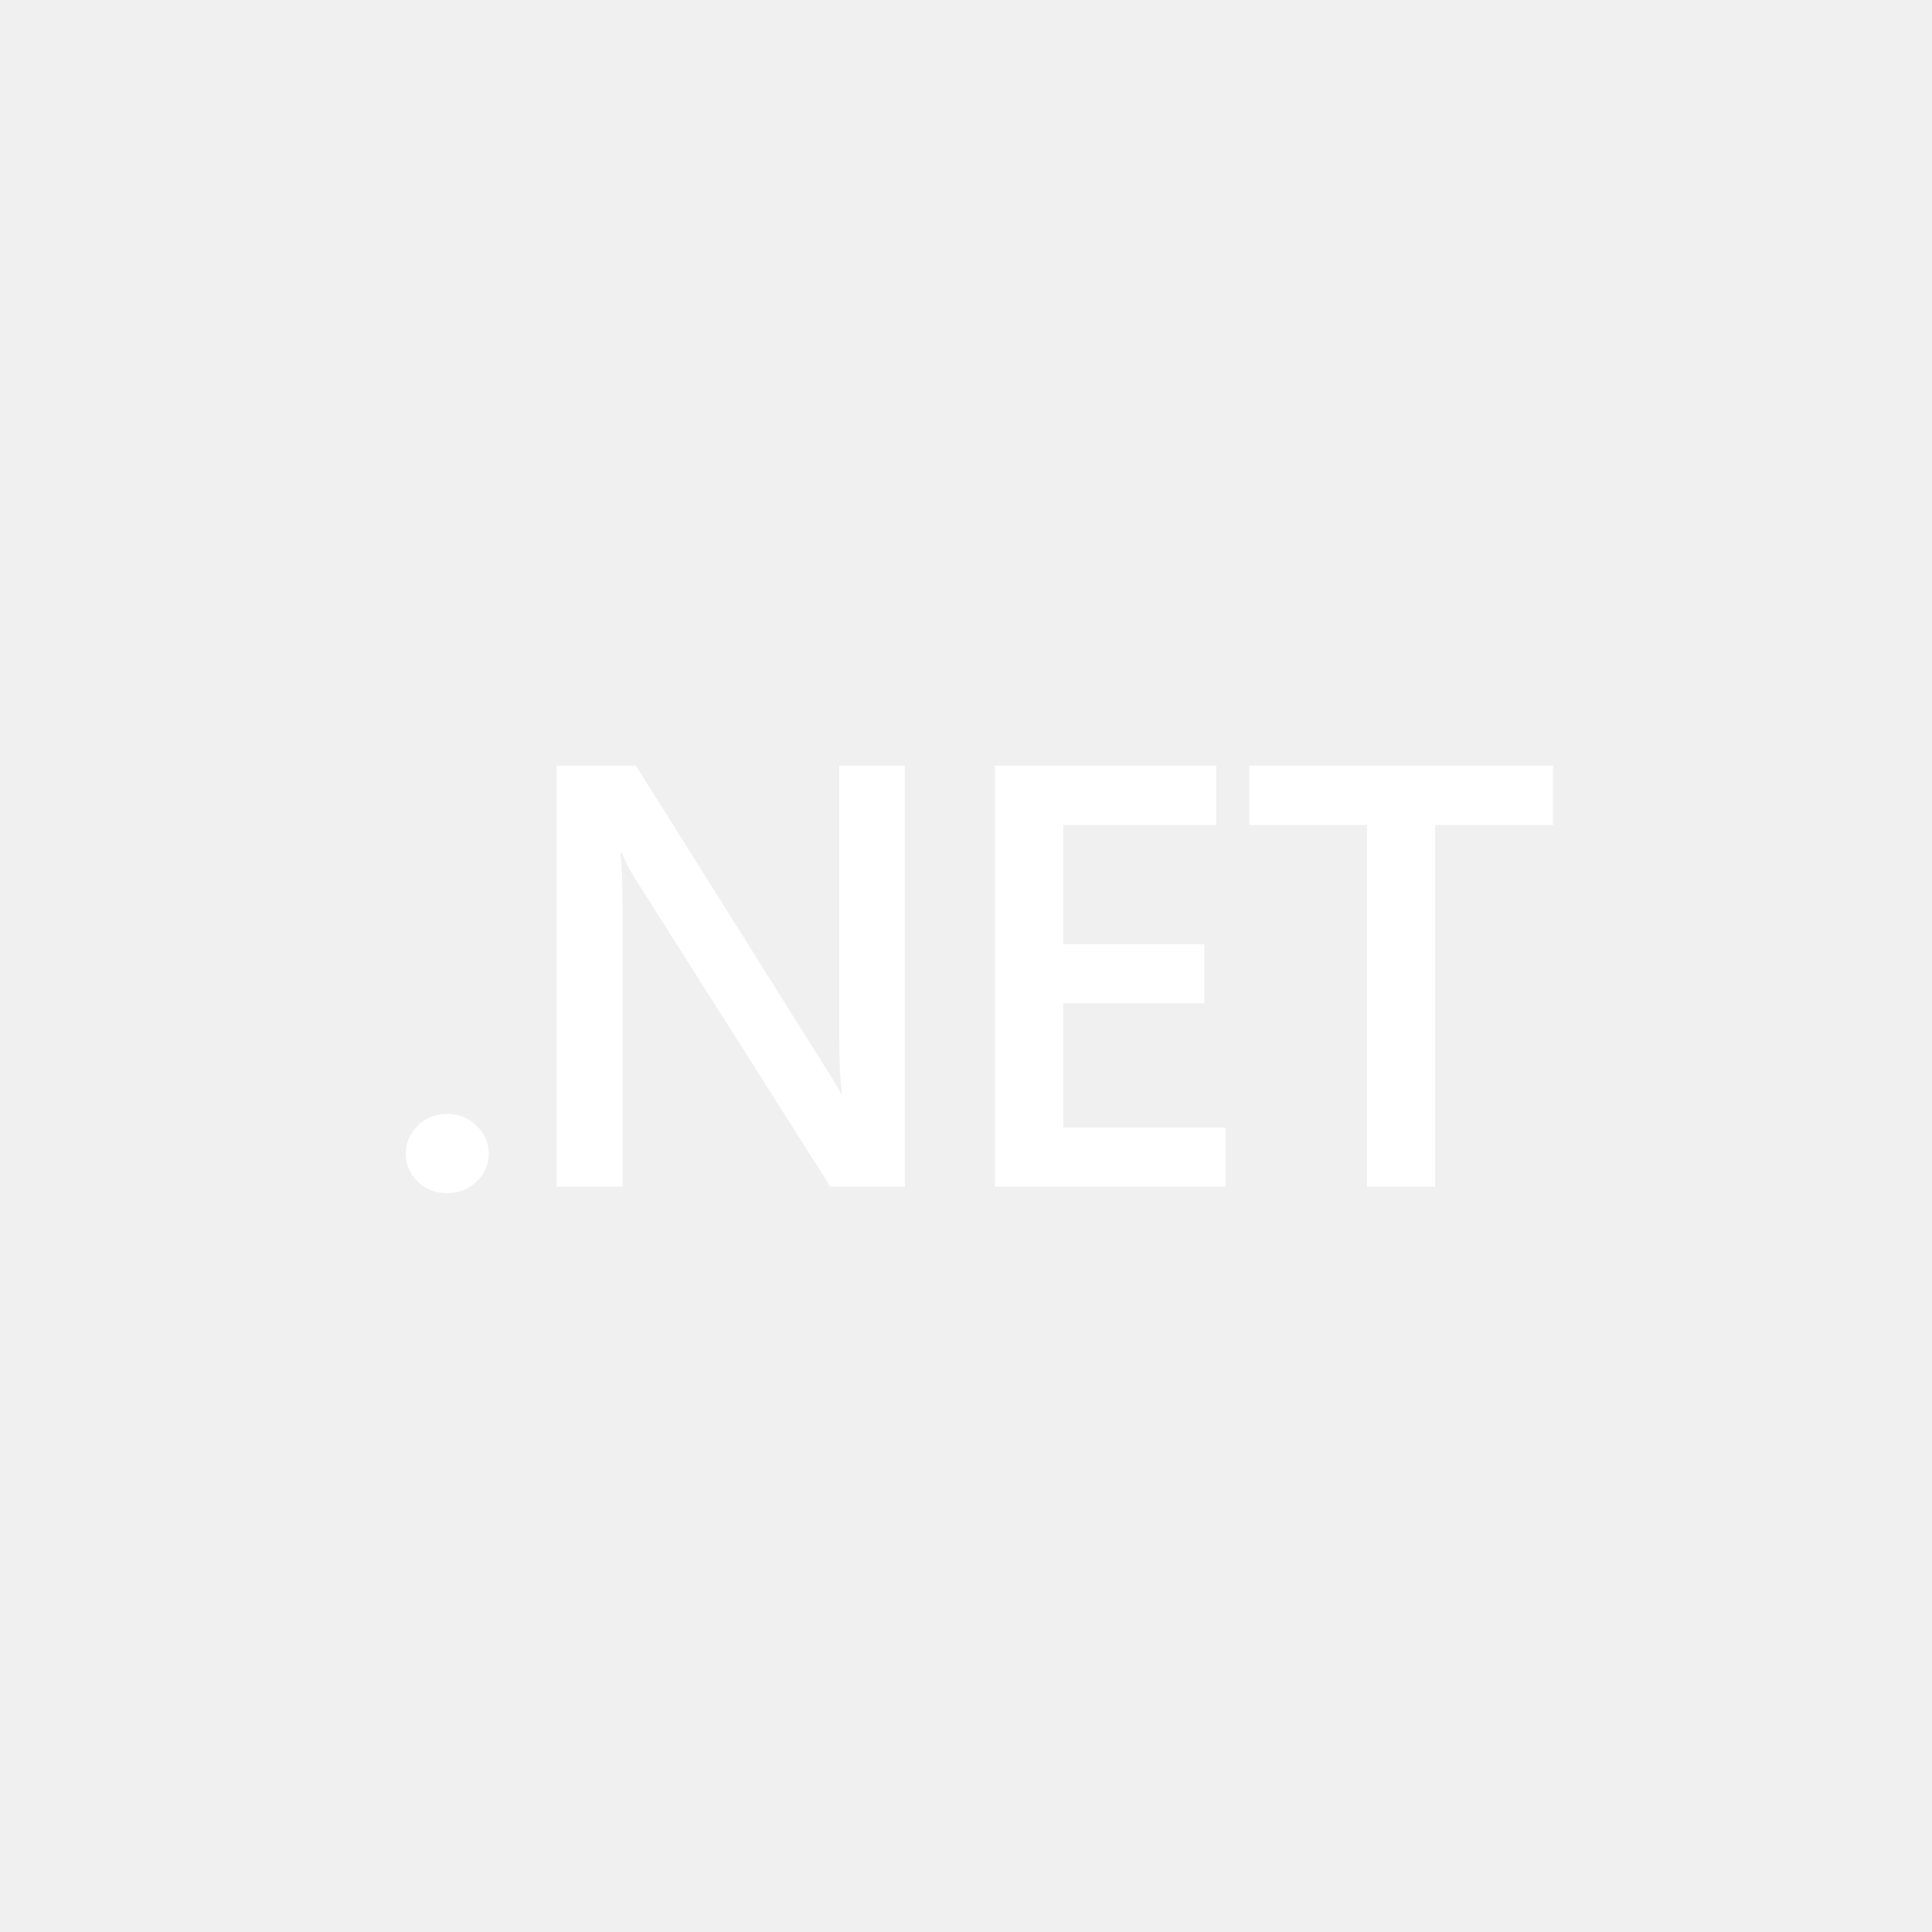
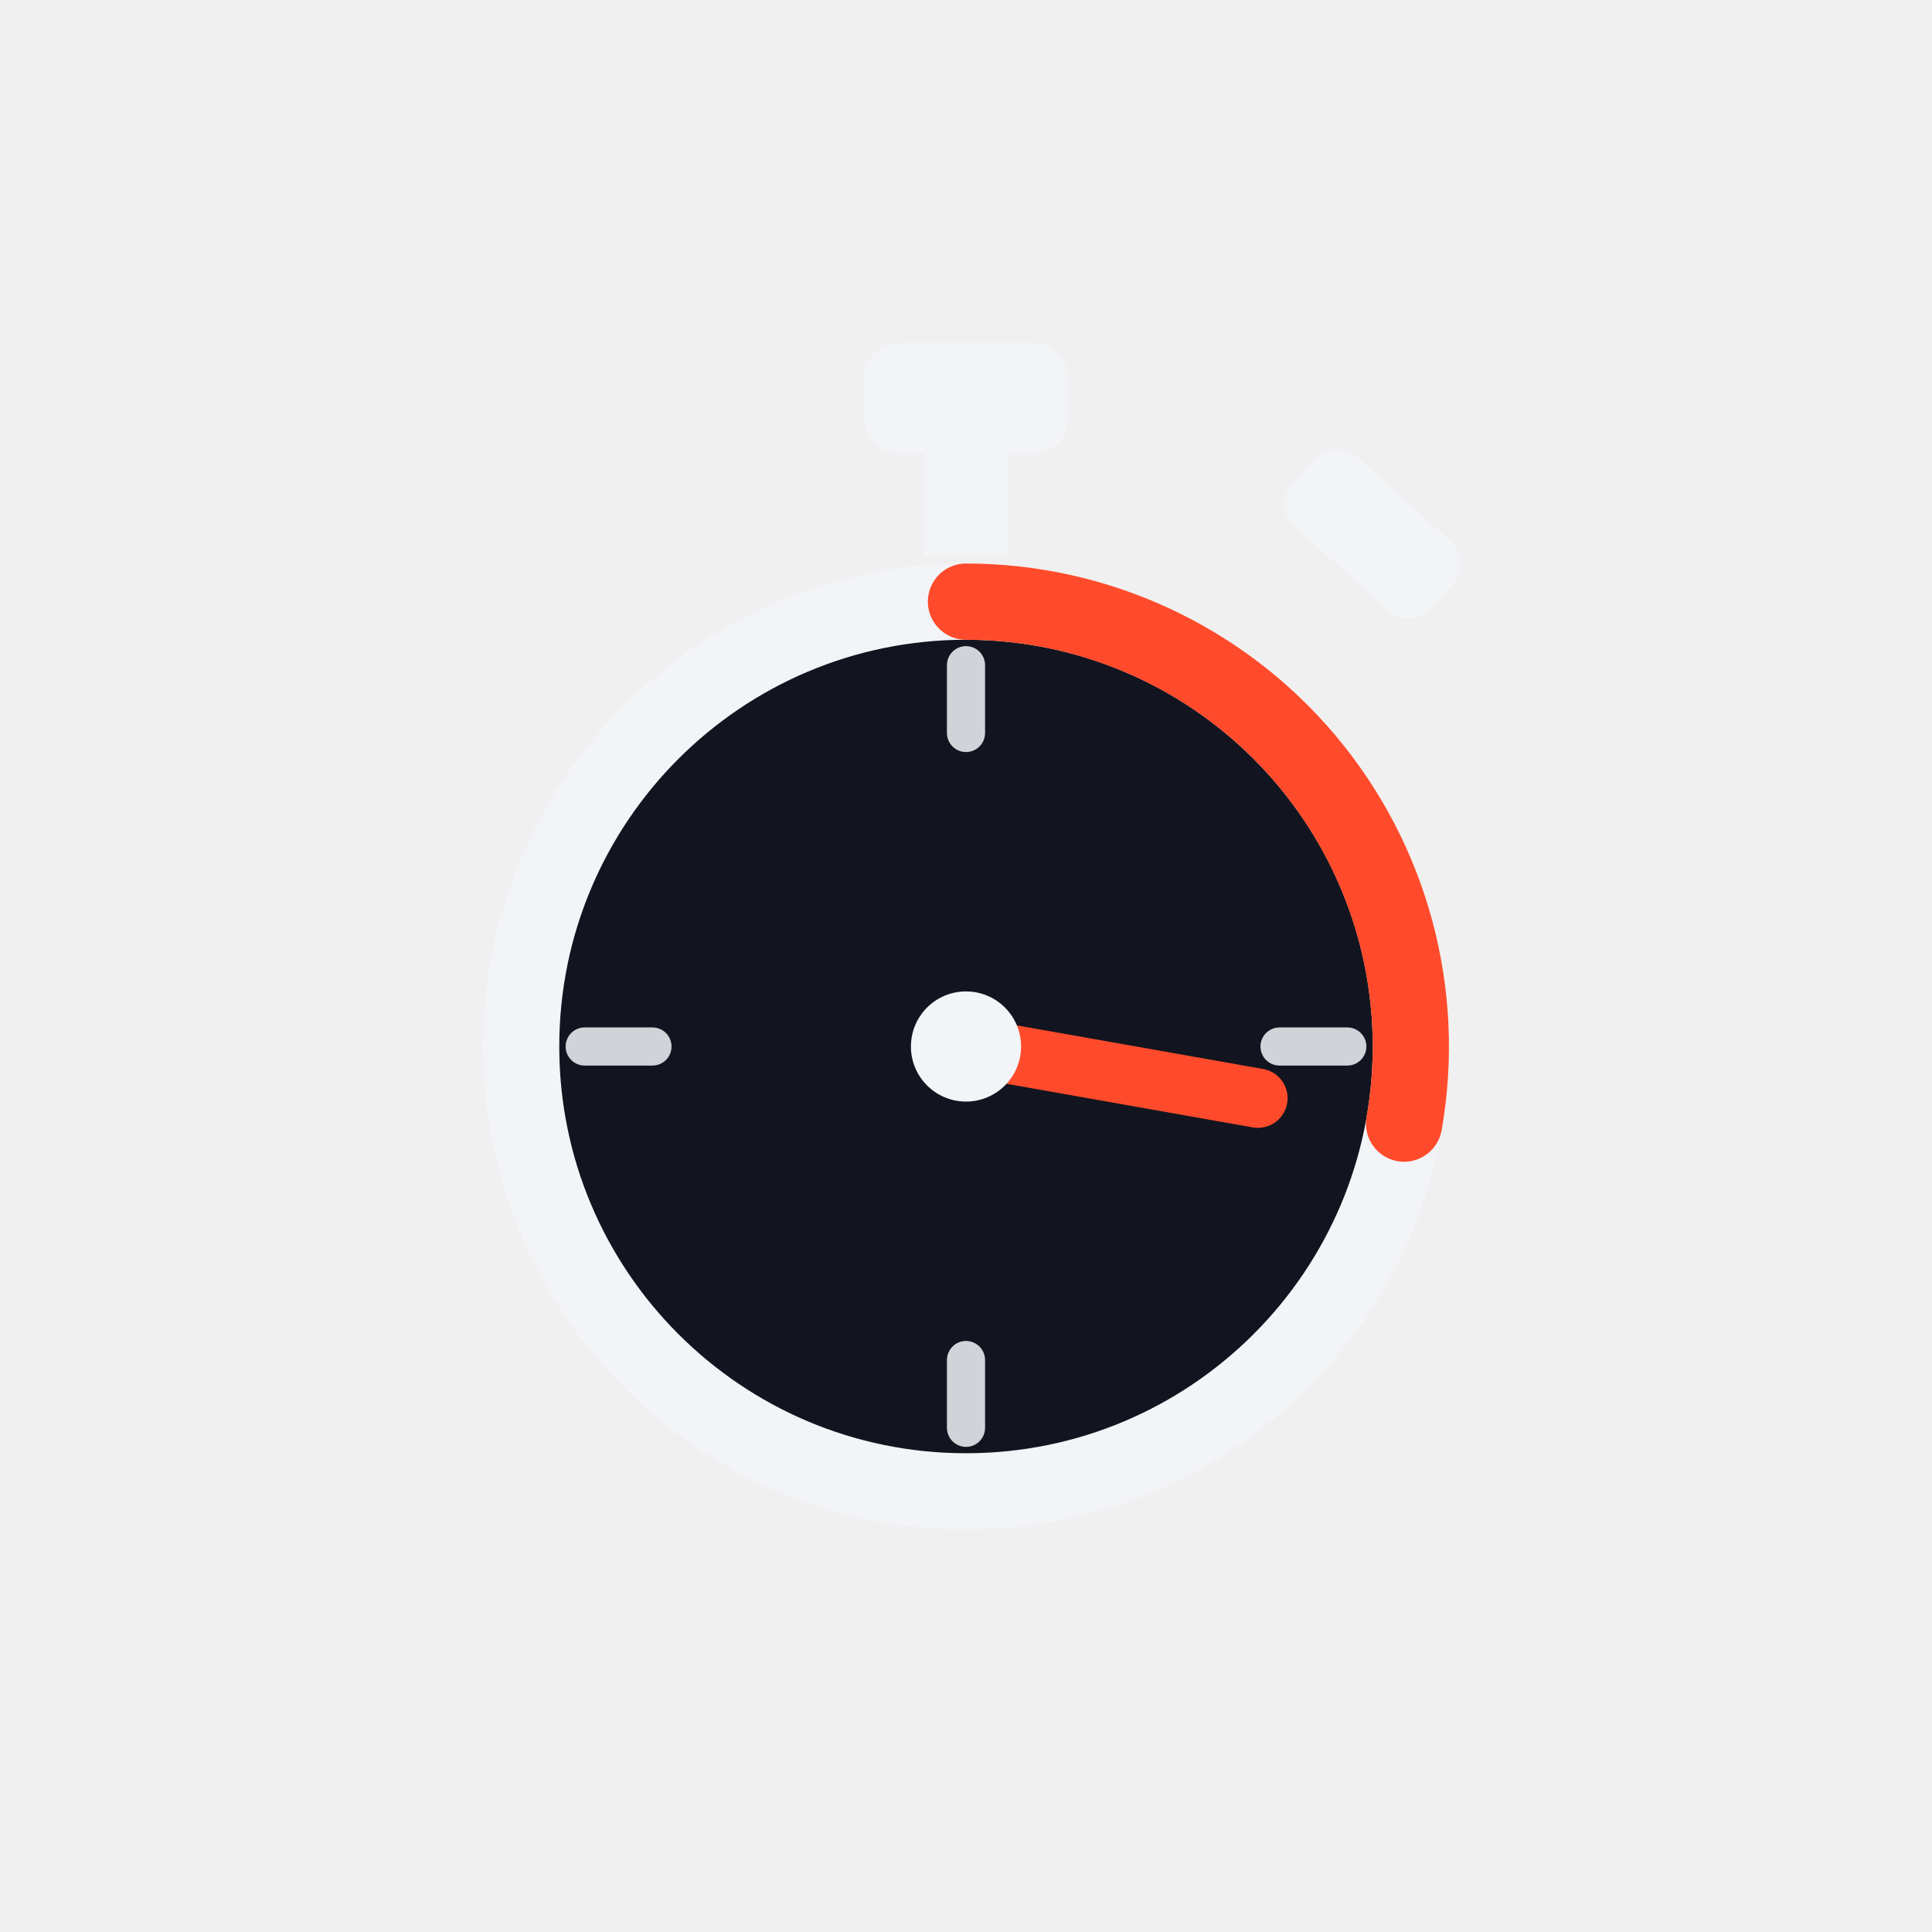
- <svg xmlns="http://www.w3.org/2000/svg" width="456" height="456" viewBox="0 0 456 456" version="1.1" xml:space="preserve" style="fill-rule:evenodd;clip-rule:evenodd;stroke-linejoin:round;stroke-miterlimit:2;">
-   <path d="m 105.5,281.609 c -2.703,0 -5.001,-0.9 -6.893,-2.702 -1.892,-1.848 -2.838,-4.042 -2.838,-6.582 0,-2.587 0.946,-4.804 2.838,-6.652 1.892,-1.848 4.19,-2.772 6.893,-2.772 2.748,0 5.068,0.924 6.96,2.772 1.937,1.848 2.906,4.064 2.906,6.652 0,2.54 -0.968,4.734 -2.906,6.582 -1.892,1.802 -4.212,2.702 -6.96,2.702 z" style="fill:#ffffff;fill-rule:nonzero;stroke-width:0.838" />
-   <path d="M 213.561,280.084 H 195.99 L 149.7,207.054 c -1.171,-1.848 -2.14,-3.765 -2.906,-5.751 h -0.406 c 0.361,2.125 0.541,6.675 0.541,13.65 v 65.132 h -15.543 v -99.36 h 18.719 l 44.737,71.298 c 1.892,2.957 3.109,4.989 3.649,6.098 h 0.27 c -0.45,-2.632 -0.676,-7.09 -0.676,-13.373 v -64.023 h 15.476 z" style="fill:#ffffff;fill-rule:nonzero;stroke-width:0.838" />
-   <path d="m 289.251,280.084 h -54.401 v -99.36 h 52.238 v 13.997 h -36.154 v 28.131 h 33.316 v 13.927 h -33.316 v 29.378 h 38.316 z" style="fill:#ffffff;fill-rule:nonzero;stroke-width:0.838" />
-   <path d="M 366.565,194.721 H 338.722 v 85.363 h -16.084 v -85.363 h -27.775 v -13.997 h 71.701 z" style="fill:#ffffff;fill-rule:nonzero;stroke-width:0.838" />
+ <svg xmlns="http://www.w3.org/2000/svg" width="456" height="456" viewBox="0 0 456 456" version="1.1">
+   <g transform="translate(0,19)">
+     <rect x="204" y="62" width="48" height="26" rx="8" fill="#f2f4f8" />
+     <rect x="218" y="86" width="20" height="26" fill="#f2f4f8" />
+     <rect x="302" y="96" width="44" height="22" rx="7" fill="#f2f4f8" transform="rotate(42 324 107)" />
+     <circle cx="228" cy="228" r="105" fill="#12151f" stroke="#f2f4f8" stroke-width="18" />
+     <g stroke="#f2f4f8" stroke-width="9" stroke-linecap="round" opacity="0.85">
+       <line x1="228" y1="138" x2="228" y2="154" />
+       <line x1="228" y1="302" x2="228" y2="318" />
+       <line x1="138" y1="228" x2="154" y2="228" />
+       <line x1="302" y1="228" x2="318" y2="228" />
+     </g>
+     <path d="M 228 123 A 105 105 0 0 1 331.4 246.2" fill="none" stroke="#ff4b2b" stroke-width="18" stroke-linecap="round" />
+     <line x1="228" y1="228" x2="296.9" y2="240.2" stroke="#ff4b2b" stroke-width="14" stroke-linecap="round" />
+     <circle cx="228" cy="228" r="13" fill="#f2f4f8" />
+   </g>
</svg>
